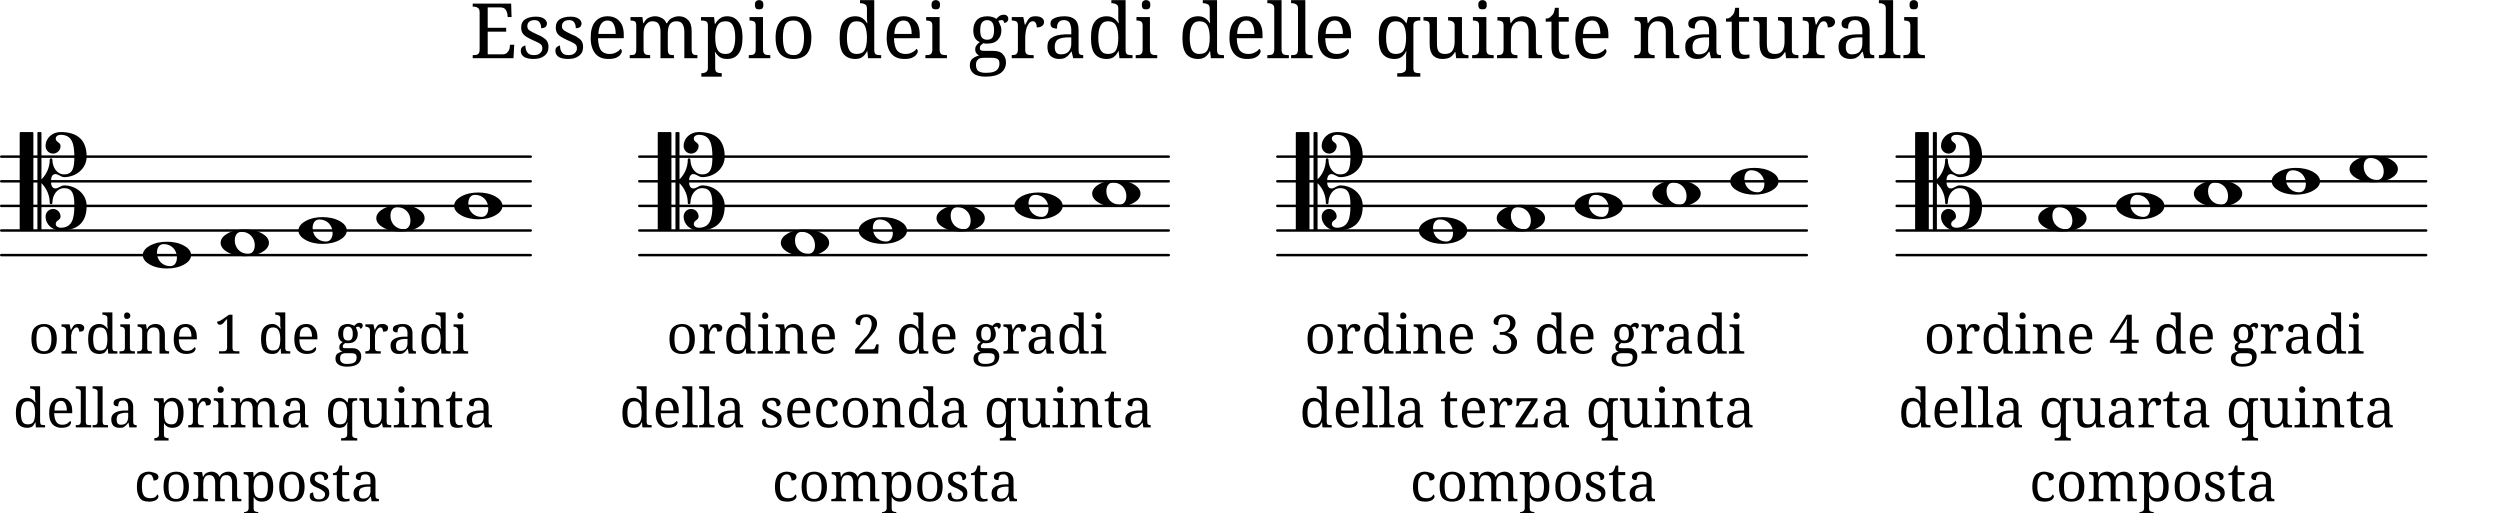
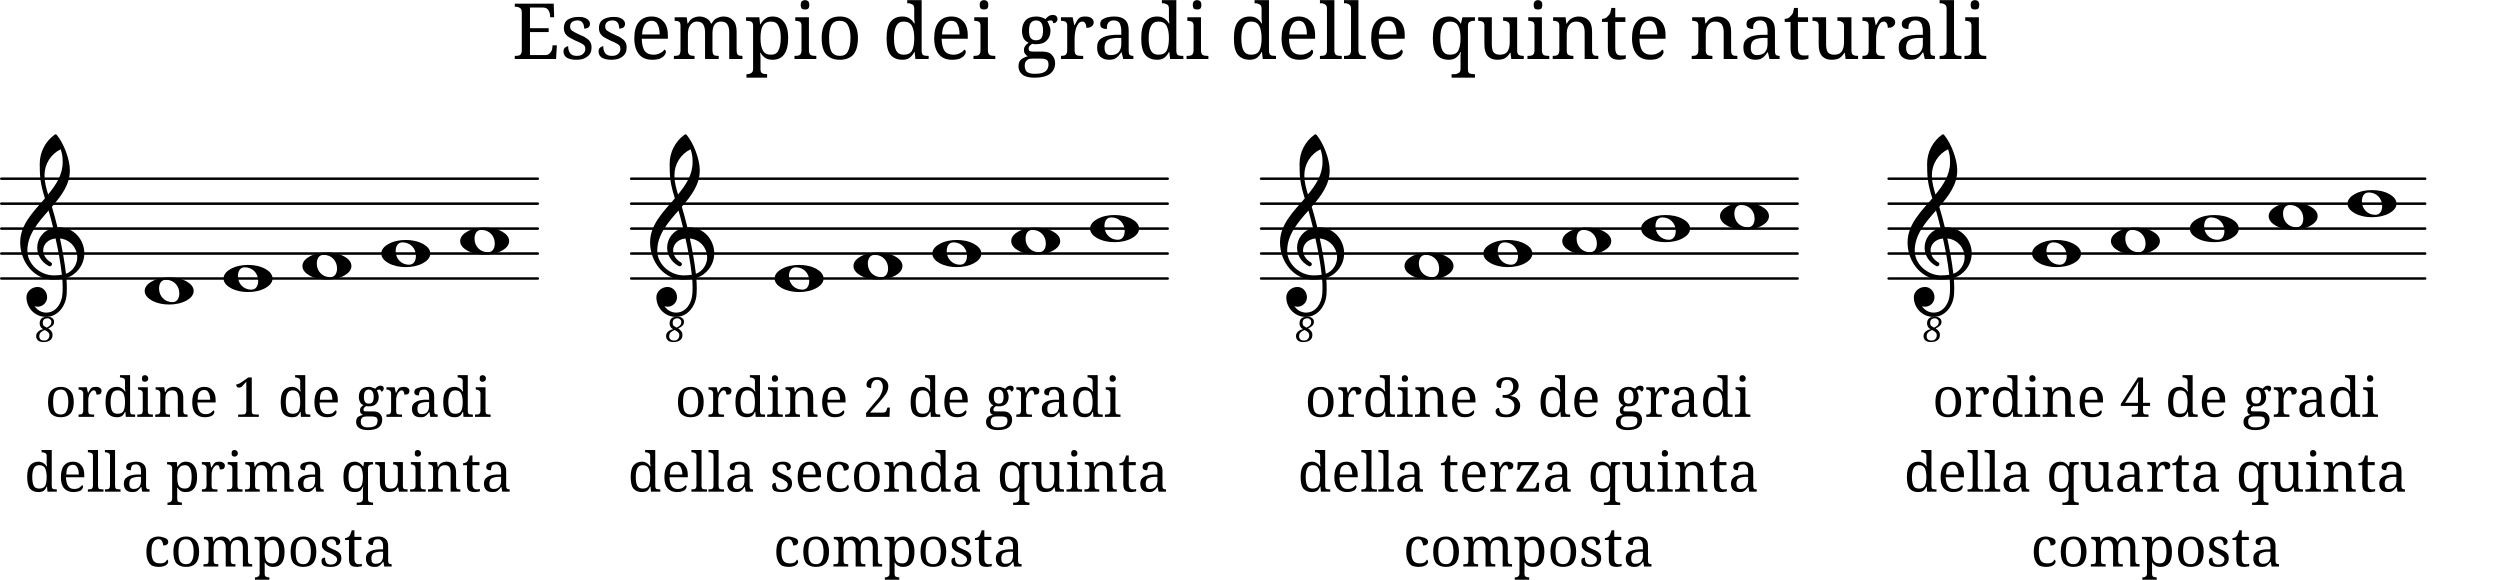
- <svg xmlns="http://www.w3.org/2000/svg" xmlns:xlink="http://www.w3.org/1999/xlink" version="1.2" width="178.47mm" height="36.59mm" viewBox="0 -2.364 101.561 20.822">
+ <svg xmlns="http://www.w3.org/2000/svg" xmlns:xlink="http://www.w3.org/1999/xlink" version="1.2" width="176.13mm" height="40.84mm" viewBox="0 -2.365 100.229 23.241">
  <style type="text/css">

tspan { white-space: pre; }

</style>
-   <g transform="translate(19.0784, -0)">
+   <g transform="translate(20.5124, -0)">
    <text font-family="serif" font-size="3.111" text-anchor="start" fill="currentColor">
      <tspan>Essempio dei gradi delle quinte naturali</tspan>
    </text>
  </g>
-   <g transform="translate(0, 8)">
-     <line stroke-linejoin="round" stroke-linecap="round" stroke-width="0.1" stroke="currentColor" x1="0.05" y1="0" x2="21.56" y2="0" />
-   </g>
-   <g transform="translate(0, 7)">
-     <line stroke-linejoin="round" stroke-linecap="round" stroke-width="0.1" stroke="currentColor" x1="0.05" y1="0" x2="21.56" y2="0" />
-   </g>
-   <g transform="translate(0, 6)">
-     <line stroke-linejoin="round" stroke-linecap="round" stroke-width="0.1" stroke="currentColor" x1="0.05" y1="0" x2="21.56" y2="0" />
-   </g>
-   <g transform="translate(0, 5)">
-     <line stroke-linejoin="round" stroke-linecap="round" stroke-width="0.1" stroke="currentColor" x1="0.05" y1="0" x2="21.56" y2="0" />
-   </g>
-   <g transform="translate(0, 4)">
+   <g transform="translate(0, 8.8)">
+     <line stroke-linejoin="round" stroke-linecap="round" stroke-width="0.1" stroke="currentColor" x1="0.05" y1="0" x2="21.56" y2="0" />
+   </g>
+   <g transform="translate(0, 7.8)">
+     <line stroke-linejoin="round" stroke-linecap="round" stroke-width="0.1" stroke="currentColor" x1="0.05" y1="0" x2="21.56" y2="0" />
+   </g>
+   <g transform="translate(0, 6.8)">
+     <line stroke-linejoin="round" stroke-linecap="round" stroke-width="0.1" stroke="currentColor" x1="0.05" y1="0" x2="21.56" y2="0" />
+   </g>
+   <g transform="translate(0, 5.8)">
+     <line stroke-linejoin="round" stroke-linecap="round" stroke-width="0.1" stroke="currentColor" x1="0.05" y1="0" x2="21.56" y2="0" />
+   </g>
+   <g transform="translate(0, 4.8)">
    <line stroke-linejoin="round" stroke-linecap="round" stroke-width="0.1" stroke="currentColor" x1="0.05" y1="0" x2="21.56" y2="0" />
  </g>
  <a style="color:inherit;" xlink:href="textedit:///home/johannes/common-lisp/setzkasten/lilypond-export/b1-c39-m2-c.ly:38:59:60">
-     <g transform="translate(18.448, 6)">
+     <g transform="translate(18.448, 7.3)">
      <path transform="scale(0.004, -0.004)" d="M213 112c-50 0 -69 -43 -69 -88c0 -77 57 -136 134 -136c50 0 69 43 69 88c0 77 -57 136 -134 136zM491 0c0 -43 -34 -75 -72 -96c-53 -29 -114 -40 -174 -40s-120 11 -173 40c-38 21 -72 53 -72 96s34 75 72 96c53 29 113 40 173 40s121 -11 174 -40 c38 -21 72 -53 72 -96z" fill="currentColor" />
    </g>
  </a>
  <a style="color:inherit;" xlink:href="textedit:///home/johannes/common-lisp/setzkasten/lilypond-export/b1-c39-m2-c.ly:38:47:48">
-     <g transform="translate(8.962, 7.5)">
+     <g transform="translate(8.962, 8.8)">
      <path transform="scale(0.004, -0.004)" d="M213 112c-50 0 -69 -43 -69 -88c0 -77 57 -136 134 -136c50 0 69 43 69 88c0 77 -57 136 -134 136zM491 0c0 -43 -34 -75 -72 -96c-53 -29 -114 -40 -174 -40s-120 11 -173 40c-38 21 -72 53 -72 96s34 75 72 96c53 29 113 40 173 40s121 -11 174 -40 c38 -21 72 -53 72 -96z" fill="currentColor" />
    </g>
  </a>
  <a style="color:inherit;" xlink:href="textedit:///home/johannes/common-lisp/setzkasten/lilypond-export/b1-c39-m2-c.ly:38:51:52">
-     <g transform="translate(12.124, 7)">
+     <g transform="translate(12.124, 8.3)">
      <path transform="scale(0.004, -0.004)" d="M213 112c-50 0 -69 -43 -69 -88c0 -77 57 -136 134 -136c50 0 69 43 69 88c0 77 -57 136 -134 136zM491 0c0 -43 -34 -75 -72 -96c-53 -29 -114 -40 -174 -40s-120 11 -173 40c-38 21 -72 53 -72 96s34 75 72 96c53 29 113 40 173 40s121 -11 174 -40 c38 -21 72 -53 72 -96z" fill="currentColor" />
    </g>
  </a>
  <a style="color:inherit;" xlink:href="textedit:///home/johannes/common-lisp/setzkasten/lilypond-export/b1-c39-m2-c.ly:38:55:56">
-     <g transform="translate(15.286, 6.5)">
+     <g transform="translate(15.286, 7.8)">
      <path transform="scale(0.004, -0.004)" d="M213 112c-50 0 -69 -43 -69 -88c0 -77 57 -136 134 -136c50 0 69 43 69 88c0 77 -57 136 -134 136zM491 0c0 -43 -34 -75 -72 -96c-53 -29 -114 -40 -174 -40s-120 11 -173 40c-38 21 -72 53 -72 96s34 75 72 96c53 29 113 40 173 40s121 -11 174 -40 c38 -21 72 -53 72 -96z" fill="currentColor" />
    </g>
  </a>
  <a style="color:inherit;" xlink:href="textedit:///home/johannes/common-lisp/setzkasten/lilypond-export/b1-c39-m2-c.ly:38:43:44">
-     <g transform="translate(5.8, 8)">
-       <path transform="scale(0.004, -0.004)" d="M213 112c-50 0 -69 -43 -69 -88c0 -77 57 -136 134 -136c50 0 69 43 69 88c0 77 -57 136 -134 136zM491 0c0 -43 -34 -75 -72 -96c-53 -29 -114 -40 -174 -40s-120 11 -173 40c-38 21 -72 53 -72 96s34 75 72 96c53 29 113 40 173 40s121 -11 174 -40 c38 -21 72 -53 72 -96z" fill="currentColor" />
-     </g>
-   </a>
-   <g transform="translate(0.8, 5)">
-     <path transform="scale(0.004, -0.004)" d="M318 0c0 -33 7 -73 45 -73c29 0 57 31 88 31c123 0 229 -89 229 -208c0 -169 -93 -250 -265 -250c-83 0 -152 61 -152 142c0 42 34 77 76 77s76 -35 76 -77c0 -39 -49 -37 -49 -76c0 -23 24 -38 49 -38c116 0 140 90 140 222c0 106 -12 180 -104 180 c-72 0 -119 -71 -119 -149c0 -9 -7 -14 -14 -14s-13 5 -13 14c0 76 -31 147 -84 200v-471c0 -6 -4 -10 -10 -10h-21c-6 0 -10 4 -10 10v980c0 6 4 10 10 10h21c6 0 10 -4 10 -10v-471c53 53 84 124 84 200c0 9 6 14 13 14s14 -5 14 -14c0 -78 47 -149 119 -149 c92 0 104 74 104 180c0 132 -24 222 -140 222c-25 0 -49 -15 -49 -38c0 -39 49 -37 49 -76c0 -42 -34 -77 -76 -77s-76 35 -76 77c0 81 69 142 152 142c172 0 265 -81 265 -250c0 -119 -106 -208 -229 -208c-31 0 -59 31 -88 31c-38 0 -45 -40 -45 -73zM129 -500h-119 c-6 0 -10 4 -10 10v980c0 6 4 10 10 10h119c6 0 10 -4 10 -10v-980c0 -6 -4 -10 -10 -10z" fill="currentColor" />
+     <g transform="translate(5.8, 9.3)">
+       <path transform="scale(0.004, -0.004)" d="M213 112c-50 0 -69 -43 -69 -88c0 -77 57 -136 134 -136c50 0 69 43 69 88c0 77 -57 136 -134 136zM491 0c0 -43 -34 -75 -72 -96c-53 -29 -114 -40 -174 -40s-120 11 -173 40c-38 21 -72 53 -72 96s34 75 72 96c53 29 113 40 173 40s121 -11 174 -40 c38 -21 72 -53 72 -96z" fill="currentColor" />
+     </g>
+   </a>
+   <g transform="translate(0.8, 7.8)">
+     <path transform="scale(0.004, -0.004)" d="M266 -635h-6c-108 0 -195 88 -195 197c0 58 53 103 112 103c54 0 95 -47 95 -103c0 -52 -43 -95 -95 -95c-11 0 -21 2 -31 6c26 -39 68 -65 117 -65h4zM461 -203c68 24 113 95 113 164c0 90 -66 179 -173 190c24 -116 46 -231 60 -354zM74 28c0 -135 129 -247 264 -247 c28 0 55 2 82 6c-14 127 -37 245 -63 364c-79 -8 -124 -61 -124 -119c0 -44 25 -91 81 -123c5 -5 7 -10 7 -15c0 -11 -10 -22 -22 -22c-3 0 -6 1 -9 2c-80 43 -117 115 -117 185c0 88 58 174 160 197c-14 58 -29 117 -46 175c-107 -121 -213 -243 -213 -403zM335 -262 c-188 0 -333 172 -333 374c0 177 131 306 248 441c-19 62 -37 125 -45 190c-6 52 -7 104 -7 156c0 115 55 224 149 292c6 5 14 5 20 0c71 -84 133 -245 133 -358c0 -143 -86 -255 -180 -364c21 -68 39 -138 56 -207c4 0 9 1 13 1c155 0 256 -128 256 -261 c0 -76 -33 -154 -107 -210c-22 -17 -47 -28 -73 -36c3 -35 5 -70 5 -105c0 -19 -1 -39 -2 -58c-7 -119 -88 -225 -202 -228l1 43c93 2 153 92 159 191c1 18 2 37 2 55c0 31 -1 61 -4 92c-29 -5 -58 -8 -89 -8zM428 916c0 55 -4 79 -20 129c-99 -48 -162 -149 -162 -259 c0 -74 18 -133 36 -194c80 97 146 198 146 324z" fill="currentColor" />
+   </g>
+   <g transform="translate(1.4334, 11.334)">
+     <text font-family="serif" font-style="italic" font-size="1.386" text-anchor="start" fill="currentColor">
+       <tspan>8</tspan>
+     </text>
  </g>
  <a style="color:inherit;" xlink:href="textedit:///home/johannes/common-lisp/setzkasten/lilypond-export/b1-c39-m2-c.ly:36:16:17">
</a>
-   <g transform="translate(1.1516, 12)">
+   <g transform="translate(1.8003, 14.3478)">
    <text font-family="serif" font-size="2.2" text-anchor="start" fill="currentColor">
      <tspan>ordine 1 de gradi</tspan>
    </text>
  </g>
-   <g transform="translate(0.5199, 15)">
+   <g transform="translate(0.9638, 17.3478)">
    <text font-family="serif" font-size="2.2" text-anchor="start" fill="currentColor">
      <tspan>della prima quinta</tspan>
    </text>
  </g>
-   <g transform="translate(5.4366, 18)">
-     <text font-family="serif" font-size="2.2" text-anchor="start" fill="currentColor">
-       <tspan>composta</tspan>
-     </text>
-   </g>
-   <g transform="translate(25.9204, 8)">
-     <line stroke-linejoin="round" stroke-linecap="round" stroke-width="0.1" stroke="currentColor" x1="0.05" y1="0" x2="21.56" y2="0" />
-   </g>
-   <g transform="translate(25.9204, 7)">
-     <line stroke-linejoin="round" stroke-linecap="round" stroke-width="0.1" stroke="currentColor" x1="0.05" y1="0" x2="21.56" y2="0" />
-   </g>
-   <g transform="translate(25.9204, 6)">
-     <line stroke-linejoin="round" stroke-linecap="round" stroke-width="0.1" stroke="currentColor" x1="0.05" y1="0" x2="21.56" y2="0" />
-   </g>
-   <g transform="translate(25.9204, 5)">
-     <line stroke-linejoin="round" stroke-linecap="round" stroke-width="0.1" stroke="currentColor" x1="0.05" y1="0" x2="21.56" y2="0" />
-   </g>
-   <g transform="translate(25.9204, 4)">
+   <g transform="translate(5.7439, 20.3478)">
+     <text font-family="serif" font-size="2.2" text-anchor="start" fill="currentColor">
+       <tspan>composta</tspan>
+     </text>
+   </g>
+   <g transform="translate(25.2546, 8.8)">
+     <line stroke-linejoin="round" stroke-linecap="round" stroke-width="0.1" stroke="currentColor" x1="0.05" y1="0" x2="21.56" y2="0" />
+   </g>
+   <g transform="translate(25.2546, 7.8)">
+     <line stroke-linejoin="round" stroke-linecap="round" stroke-width="0.1" stroke="currentColor" x1="0.05" y1="0" x2="21.56" y2="0" />
+   </g>
+   <g transform="translate(25.2546, 6.8)">
+     <line stroke-linejoin="round" stroke-linecap="round" stroke-width="0.1" stroke="currentColor" x1="0.05" y1="0" x2="21.56" y2="0" />
+   </g>
+   <g transform="translate(25.2546, 5.8)">
+     <line stroke-linejoin="round" stroke-linecap="round" stroke-width="0.1" stroke="currentColor" x1="0.05" y1="0" x2="21.56" y2="0" />
+   </g>
+   <g transform="translate(25.2546, 4.8)">
    <line stroke-linejoin="round" stroke-linecap="round" stroke-width="0.1" stroke="currentColor" x1="0.05" y1="0" x2="21.56" y2="0" />
  </g>
  <a style="color:inherit;" xlink:href="textedit:///home/johannes/common-lisp/setzkasten/lilypond-export/b1-c39-m2-c.ly:76:59:60">
-     <g transform="translate(44.3685, 5.5)">
+     <g transform="translate(43.7027, 6.8)">
      <path transform="scale(0.004, -0.004)" d="M213 112c-50 0 -69 -43 -69 -88c0 -77 57 -136 134 -136c50 0 69 43 69 88c0 77 -57 136 -134 136zM491 0c0 -43 -34 -75 -72 -96c-53 -29 -114 -40 -174 -40s-120 11 -173 40c-38 21 -72 53 -72 96s34 75 72 96c53 29 113 40 173 40s121 -11 174 -40 c38 -21 72 -53 72 -96z" fill="currentColor" />
    </g>
  </a>
  <a style="color:inherit;" xlink:href="textedit:///home/johannes/common-lisp/setzkasten/lilypond-export/b1-c39-m2-c.ly:76:47:48">
-     <g transform="translate(34.8824, 7)">
+     <g transform="translate(34.2167, 8.3)">
      <path transform="scale(0.004, -0.004)" d="M213 112c-50 0 -69 -43 -69 -88c0 -77 57 -136 134 -136c50 0 69 43 69 88c0 77 -57 136 -134 136zM491 0c0 -43 -34 -75 -72 -96c-53 -29 -114 -40 -174 -40s-120 11 -173 40c-38 21 -72 53 -72 96s34 75 72 96c53 29 113 40 173 40s121 -11 174 -40 c38 -21 72 -53 72 -96z" fill="currentColor" />
    </g>
  </a>
  <a style="color:inherit;" xlink:href="textedit:///home/johannes/common-lisp/setzkasten/lilypond-export/b1-c39-m2-c.ly:76:51:52">
-     <g transform="translate(38.0444, 6.5)">
+     <g transform="translate(37.3787, 7.8)">
      <path transform="scale(0.004, -0.004)" d="M213 112c-50 0 -69 -43 -69 -88c0 -77 57 -136 134 -136c50 0 69 43 69 88c0 77 -57 136 -134 136zM491 0c0 -43 -34 -75 -72 -96c-53 -29 -114 -40 -174 -40s-120 11 -173 40c-38 21 -72 53 -72 96s34 75 72 96c53 29 113 40 173 40s121 -11 174 -40 c38 -21 72 -53 72 -96z" fill="currentColor" />
    </g>
  </a>
  <a style="color:inherit;" xlink:href="textedit:///home/johannes/common-lisp/setzkasten/lilypond-export/b1-c39-m2-c.ly:76:55:56">
-     <g transform="translate(41.2064, 6)">
+     <g transform="translate(40.5407, 7.3)">
      <path transform="scale(0.004, -0.004)" d="M213 112c-50 0 -69 -43 -69 -88c0 -77 57 -136 134 -136c50 0 69 43 69 88c0 77 -57 136 -134 136zM491 0c0 -43 -34 -75 -72 -96c-53 -29 -114 -40 -174 -40s-120 11 -173 40c-38 21 -72 53 -72 96s34 75 72 96c53 29 113 40 173 40s121 -11 174 -40 c38 -21 72 -53 72 -96z" fill="currentColor" />
    </g>
  </a>
  <a style="color:inherit;" xlink:href="textedit:///home/johannes/common-lisp/setzkasten/lilypond-export/b1-c39-m2-c.ly:76:43:44">
-     <g transform="translate(31.7204, 7.5)">
-       <path transform="scale(0.004, -0.004)" d="M213 112c-50 0 -69 -43 -69 -88c0 -77 57 -136 134 -136c50 0 69 43 69 88c0 77 -57 136 -134 136zM491 0c0 -43 -34 -75 -72 -96c-53 -29 -114 -40 -174 -40s-120 11 -173 40c-38 21 -72 53 -72 96s34 75 72 96c53 29 113 40 173 40s121 -11 174 -40 c38 -21 72 -53 72 -96z" fill="currentColor" />
-     </g>
-   </a>
-   <g transform="translate(26.7204, 5)">
-     <path transform="scale(0.004, -0.004)" d="M318 0c0 -33 7 -73 45 -73c29 0 57 31 88 31c123 0 229 -89 229 -208c0 -169 -93 -250 -265 -250c-83 0 -152 61 -152 142c0 42 34 77 76 77s76 -35 76 -77c0 -39 -49 -37 -49 -76c0 -23 24 -38 49 -38c116 0 140 90 140 222c0 106 -12 180 -104 180 c-72 0 -119 -71 -119 -149c0 -9 -7 -14 -14 -14s-13 5 -13 14c0 76 -31 147 -84 200v-471c0 -6 -4 -10 -10 -10h-21c-6 0 -10 4 -10 10v980c0 6 4 10 10 10h21c6 0 10 -4 10 -10v-471c53 53 84 124 84 200c0 9 6 14 13 14s14 -5 14 -14c0 -78 47 -149 119 -149 c92 0 104 74 104 180c0 132 -24 222 -140 222c-25 0 -49 -15 -49 -38c0 -39 49 -37 49 -76c0 -42 -34 -77 -76 -77s-76 35 -76 77c0 81 69 142 152 142c172 0 265 -81 265 -250c0 -119 -106 -208 -229 -208c-31 0 -59 31 -88 31c-38 0 -45 -40 -45 -73zM129 -500h-119 c-6 0 -10 4 -10 10v980c0 6 4 10 10 10h119c6 0 10 -4 10 -10v-980c0 -6 -4 -10 -10 -10z" fill="currentColor" />
+     <g transform="translate(31.0546, 8.8)">
+       <path transform="scale(0.004, -0.004)" d="M213 112c-50 0 -69 -43 -69 -88c0 -77 57 -136 134 -136c50 0 69 43 69 88c0 77 -57 136 -134 136zM491 0c0 -43 -34 -75 -72 -96c-53 -29 -114 -40 -174 -40s-120 11 -173 40c-38 21 -72 53 -72 96s34 75 72 96c53 29 113 40 173 40s121 -11 174 -40 c38 -21 72 -53 72 -96z" fill="currentColor" />
+     </g>
+   </a>
+   <g transform="translate(26.0546, 7.8)">
+     <path transform="scale(0.004, -0.004)" d="M266 -635h-6c-108 0 -195 88 -195 197c0 58 53 103 112 103c54 0 95 -47 95 -103c0 -52 -43 -95 -95 -95c-11 0 -21 2 -31 6c26 -39 68 -65 117 -65h4zM461 -203c68 24 113 95 113 164c0 90 -66 179 -173 190c24 -116 46 -231 60 -354zM74 28c0 -135 129 -247 264 -247 c28 0 55 2 82 6c-14 127 -37 245 -63 364c-79 -8 -124 -61 -124 -119c0 -44 25 -91 81 -123c5 -5 7 -10 7 -15c0 -11 -10 -22 -22 -22c-3 0 -6 1 -9 2c-80 43 -117 115 -117 185c0 88 58 174 160 197c-14 58 -29 117 -46 175c-107 -121 -213 -243 -213 -403zM335 -262 c-188 0 -333 172 -333 374c0 177 131 306 248 441c-19 62 -37 125 -45 190c-6 52 -7 104 -7 156c0 115 55 224 149 292c6 5 14 5 20 0c71 -84 133 -245 133 -358c0 -143 -86 -255 -180 -364c21 -68 39 -138 56 -207c4 0 9 1 13 1c155 0 256 -128 256 -261 c0 -76 -33 -154 -107 -210c-22 -17 -47 -28 -73 -36c3 -35 5 -70 5 -105c0 -19 -1 -39 -2 -58c-7 -119 -88 -225 -202 -228l1 43c93 2 153 92 159 191c1 18 2 37 2 55c0 31 -1 61 -4 92c-29 -5 -58 -8 -89 -8zM428 916c0 55 -4 79 -20 129c-99 -48 -162 -149 -162 -259 c0 -74 18 -133 36 -194c80 97 146 198 146 324z" fill="currentColor" />
+   </g>
+   <g transform="translate(26.688, 11.334)">
+     <text font-family="serif" font-style="italic" font-size="1.386" text-anchor="start" fill="currentColor">
+       <tspan>8</tspan>
+     </text>
  </g>
  <a style="color:inherit;" xlink:href="textedit:///home/johannes/common-lisp/setzkasten/lilypond-export/b1-c39-m2-c.ly:74:16:17">
</a>
-   <g transform="translate(27.072, 12)">
+   <g transform="translate(27.055, 14.3478)">
    <text font-family="serif" font-size="2.2" text-anchor="start" fill="currentColor">
      <tspan>ordine 2 de gradi</tspan>
    </text>
  </g>
-   <g transform="translate(25.16, 15)">
+   <g transform="translate(25.16, 17.3478)">
    <text font-family="serif" font-size="2.2" text-anchor="start" fill="currentColor">
      <tspan>della seconda quinta</tspan>
    </text>
  </g>
-   <g transform="translate(31.357, 18)">
-     <text font-family="serif" font-size="2.2" text-anchor="start" fill="currentColor">
-       <tspan>composta</tspan>
-     </text>
-   </g>
-   <g transform="translate(51.8409, 8)">
-     <line stroke-linejoin="round" stroke-linecap="round" stroke-width="0.1" stroke="currentColor" x1="0.05" y1="0" x2="21.56" y2="0" />
-   </g>
-   <g transform="translate(51.8409, 7)">
-     <line stroke-linejoin="round" stroke-linecap="round" stroke-width="0.1" stroke="currentColor" x1="0.05" y1="0" x2="21.56" y2="0" />
-   </g>
-   <g transform="translate(51.8409, 6)">
-     <line stroke-linejoin="round" stroke-linecap="round" stroke-width="0.1" stroke="currentColor" x1="0.05" y1="0" x2="21.56" y2="0" />
-   </g>
-   <g transform="translate(51.8409, 5)">
-     <line stroke-linejoin="round" stroke-linecap="round" stroke-width="0.1" stroke="currentColor" x1="0.05" y1="0" x2="21.56" y2="0" />
-   </g>
-   <g transform="translate(51.8409, 4)">
+   <g transform="translate(30.9985, 20.3478)">
+     <text font-family="serif" font-size="2.2" text-anchor="start" fill="currentColor">
+       <tspan>composta</tspan>
+     </text>
+   </g>
+   <g transform="translate(50.5093, 8.8)">
+     <line stroke-linejoin="round" stroke-linecap="round" stroke-width="0.1" stroke="currentColor" x1="0.05" y1="0" x2="21.56" y2="0" />
+   </g>
+   <g transform="translate(50.5093, 7.8)">
+     <line stroke-linejoin="round" stroke-linecap="round" stroke-width="0.1" stroke="currentColor" x1="0.05" y1="0" x2="21.56" y2="0" />
+   </g>
+   <g transform="translate(50.5093, 6.8)">
+     <line stroke-linejoin="round" stroke-linecap="round" stroke-width="0.1" stroke="currentColor" x1="0.05" y1="0" x2="21.56" y2="0" />
+   </g>
+   <g transform="translate(50.5093, 5.8)">
+     <line stroke-linejoin="round" stroke-linecap="round" stroke-width="0.1" stroke="currentColor" x1="0.05" y1="0" x2="21.56" y2="0" />
+   </g>
+   <g transform="translate(50.5093, 4.8)">
    <line stroke-linejoin="round" stroke-linecap="round" stroke-width="0.1" stroke="currentColor" x1="0.05" y1="0" x2="21.56" y2="0" />
  </g>
  <a style="color:inherit;" xlink:href="textedit:///home/johannes/common-lisp/setzkasten/lilypond-export/b1-c39-m2-c.ly:114:59:60">
-     <g transform="translate(70.2889, 5)">
+     <g transform="translate(68.9573, 6.3)">
      <path transform="scale(0.004, -0.004)" d="M213 112c-50 0 -69 -43 -69 -88c0 -77 57 -136 134 -136c50 0 69 43 69 88c0 77 -57 136 -134 136zM491 0c0 -43 -34 -75 -72 -96c-53 -29 -114 -40 -174 -40s-120 11 -173 40c-38 21 -72 53 -72 96s34 75 72 96c53 29 113 40 173 40s121 -11 174 -40 c38 -21 72 -53 72 -96z" fill="currentColor" />
    </g>
  </a>
  <a style="color:inherit;" xlink:href="textedit:///home/johannes/common-lisp/setzkasten/lilypond-export/b1-c39-m2-c.ly:114:47:48">
-     <g transform="translate(60.8029, 6.5)">
+     <g transform="translate(59.4713, 7.8)">
      <path transform="scale(0.004, -0.004)" d="M213 112c-50 0 -69 -43 -69 -88c0 -77 57 -136 134 -136c50 0 69 43 69 88c0 77 -57 136 -134 136zM491 0c0 -43 -34 -75 -72 -96c-53 -29 -114 -40 -174 -40s-120 11 -173 40c-38 21 -72 53 -72 96s34 75 72 96c53 29 113 40 173 40s121 -11 174 -40 c38 -21 72 -53 72 -96z" fill="currentColor" />
    </g>
  </a>
  <a style="color:inherit;" xlink:href="textedit:///home/johannes/common-lisp/setzkasten/lilypond-export/b1-c39-m2-c.ly:114:51:52">
-     <g transform="translate(63.9649, 6)">
+     <g transform="translate(62.6333, 7.3)">
      <path transform="scale(0.004, -0.004)" d="M213 112c-50 0 -69 -43 -69 -88c0 -77 57 -136 134 -136c50 0 69 43 69 88c0 77 -57 136 -134 136zM491 0c0 -43 -34 -75 -72 -96c-53 -29 -114 -40 -174 -40s-120 11 -173 40c-38 21 -72 53 -72 96s34 75 72 96c53 29 113 40 173 40s121 -11 174 -40 c38 -21 72 -53 72 -96z" fill="currentColor" />
    </g>
  </a>
  <a style="color:inherit;" xlink:href="textedit:///home/johannes/common-lisp/setzkasten/lilypond-export/b1-c39-m2-c.ly:114:55:56">
-     <g transform="translate(67.1269, 5.5)">
+     <g transform="translate(65.7953, 6.8)">
      <path transform="scale(0.004, -0.004)" d="M213 112c-50 0 -69 -43 -69 -88c0 -77 57 -136 134 -136c50 0 69 43 69 88c0 77 -57 136 -134 136zM491 0c0 -43 -34 -75 -72 -96c-53 -29 -114 -40 -174 -40s-120 11 -173 40c-38 21 -72 53 -72 96s34 75 72 96c53 29 113 40 173 40s121 -11 174 -40 c38 -21 72 -53 72 -96z" fill="currentColor" />
    </g>
  </a>
  <a style="color:inherit;" xlink:href="textedit:///home/johannes/common-lisp/setzkasten/lilypond-export/b1-c39-m2-c.ly:114:43:44">
-     <g transform="translate(57.6409, 7)">
-       <path transform="scale(0.004, -0.004)" d="M213 112c-50 0 -69 -43 -69 -88c0 -77 57 -136 134 -136c50 0 69 43 69 88c0 77 -57 136 -134 136zM491 0c0 -43 -34 -75 -72 -96c-53 -29 -114 -40 -174 -40s-120 11 -173 40c-38 21 -72 53 -72 96s34 75 72 96c53 29 113 40 173 40s121 -11 174 -40 c38 -21 72 -53 72 -96z" fill="currentColor" />
-     </g>
-   </a>
-   <g transform="translate(52.6409, 5)">
-     <path transform="scale(0.004, -0.004)" d="M318 0c0 -33 7 -73 45 -73c29 0 57 31 88 31c123 0 229 -89 229 -208c0 -169 -93 -250 -265 -250c-83 0 -152 61 -152 142c0 42 34 77 76 77s76 -35 76 -77c0 -39 -49 -37 -49 -76c0 -23 24 -38 49 -38c116 0 140 90 140 222c0 106 -12 180 -104 180 c-72 0 -119 -71 -119 -149c0 -9 -7 -14 -14 -14s-13 5 -13 14c0 76 -31 147 -84 200v-471c0 -6 -4 -10 -10 -10h-21c-6 0 -10 4 -10 10v980c0 6 4 10 10 10h21c6 0 10 -4 10 -10v-471c53 53 84 124 84 200c0 9 6 14 13 14s14 -5 14 -14c0 -78 47 -149 119 -149 c92 0 104 74 104 180c0 132 -24 222 -140 222c-25 0 -49 -15 -49 -38c0 -39 49 -37 49 -76c0 -42 -34 -77 -76 -77s-76 35 -76 77c0 81 69 142 152 142c172 0 265 -81 265 -250c0 -119 -106 -208 -229 -208c-31 0 -59 31 -88 31c-38 0 -45 -40 -45 -73zM129 -500h-119 c-6 0 -10 4 -10 10v980c0 6 4 10 10 10h119c6 0 10 -4 10 -10v-980c0 -6 -4 -10 -10 -10z" fill="currentColor" />
+     <g transform="translate(56.3093, 8.3)">
+       <path transform="scale(0.004, -0.004)" d="M213 112c-50 0 -69 -43 -69 -88c0 -77 57 -136 134 -136c50 0 69 43 69 88c0 77 -57 136 -134 136zM491 0c0 -43 -34 -75 -72 -96c-53 -29 -114 -40 -174 -40s-120 11 -173 40c-38 21 -72 53 -72 96s34 75 72 96c53 29 113 40 173 40s121 -11 174 -40 c38 -21 72 -53 72 -96z" fill="currentColor" />
+     </g>
+   </a>
+   <g transform="translate(51.3093, 7.8)">
+     <path transform="scale(0.004, -0.004)" d="M266 -635h-6c-108 0 -195 88 -195 197c0 58 53 103 112 103c54 0 95 -47 95 -103c0 -52 -43 -95 -95 -95c-11 0 -21 2 -31 6c26 -39 68 -65 117 -65h4zM461 -203c68 24 113 95 113 164c0 90 -66 179 -173 190c24 -116 46 -231 60 -354zM74 28c0 -135 129 -247 264 -247 c28 0 55 2 82 6c-14 127 -37 245 -63 364c-79 -8 -124 -61 -124 -119c0 -44 25 -91 81 -123c5 -5 7 -10 7 -15c0 -11 -10 -22 -22 -22c-3 0 -6 1 -9 2c-80 43 -117 115 -117 185c0 88 58 174 160 197c-14 58 -29 117 -46 175c-107 -121 -213 -243 -213 -403zM335 -262 c-188 0 -333 172 -333 374c0 177 131 306 248 441c-19 62 -37 125 -45 190c-6 52 -7 104 -7 156c0 115 55 224 149 292c6 5 14 5 20 0c71 -84 133 -245 133 -358c0 -143 -86 -255 -180 -364c21 -68 39 -138 56 -207c4 0 9 1 13 1c155 0 256 -128 256 -261 c0 -76 -33 -154 -107 -210c-22 -17 -47 -28 -73 -36c3 -35 5 -70 5 -105c0 -19 -1 -39 -2 -58c-7 -119 -88 -225 -202 -228l1 43c93 2 153 92 159 191c1 18 2 37 2 55c0 31 -1 61 -4 92c-29 -5 -58 -8 -89 -8zM428 916c0 55 -4 79 -20 129c-99 -48 -162 -149 -162 -259 c0 -74 18 -133 36 -194c80 97 146 198 146 324z" fill="currentColor" />
+   </g>
+   <g transform="translate(51.9427, 11.334)">
+     <text font-family="serif" font-style="italic" font-size="1.386" text-anchor="start" fill="currentColor">
+       <tspan>8</tspan>
+     </text>
  </g>
  <a style="color:inherit;" xlink:href="textedit:///home/johannes/common-lisp/setzkasten/lilypond-export/b1-c39-m2-c.ly:112:16:17">
</a>
-   <g transform="translate(52.9925, 12)">
+   <g transform="translate(52.3096, 14.3478)">
    <text font-family="serif" font-size="2.2" text-anchor="start" fill="currentColor">
      <tspan>ordine 3 de gradi</tspan>
    </text>
  </g>
-   <g transform="translate(52.7876, 15)">
+   <g transform="translate(52.0194, 17.3478)">
    <text font-family="serif" font-size="2.2" text-anchor="start" fill="currentColor">
      <tspan>della terza quinta</tspan>
    </text>
  </g>
-   <g transform="translate(57.2775, 18)">
-     <text font-family="serif" font-size="2.2" text-anchor="start" fill="currentColor">
-       <tspan>composta</tspan>
-     </text>
-   </g>
-   <g transform="translate(77.0009, 8)">
-     <line stroke-linejoin="round" stroke-linecap="round" stroke-width="0.1" stroke="currentColor" x1="0.05" y1="0" x2="21.56" y2="0" />
-   </g>
-   <g transform="translate(77.0009, 7)">
-     <line stroke-linejoin="round" stroke-linecap="round" stroke-width="0.1" stroke="currentColor" x1="0.05" y1="0" x2="21.56" y2="0" />
-   </g>
-   <g transform="translate(77.0009, 6)">
-     <line stroke-linejoin="round" stroke-linecap="round" stroke-width="0.1" stroke="currentColor" x1="0.05" y1="0" x2="21.56" y2="0" />
-   </g>
-   <g transform="translate(77.0009, 5)">
-     <line stroke-linejoin="round" stroke-linecap="round" stroke-width="0.1" stroke="currentColor" x1="0.05" y1="0" x2="21.56" y2="0" />
-   </g>
-   <g transform="translate(77.0009, 4)">
+   <g transform="translate(56.2532, 20.3478)">
+     <text font-family="serif" font-size="2.2" text-anchor="start" fill="currentColor">
+       <tspan>composta</tspan>
+     </text>
+   </g>
+   <g transform="translate(75.6693, 8.8)">
+     <line stroke-linejoin="round" stroke-linecap="round" stroke-width="0.1" stroke="currentColor" x1="0.05" y1="0" x2="21.56" y2="0" />
+   </g>
+   <g transform="translate(75.6693, 7.8)">
+     <line stroke-linejoin="round" stroke-linecap="round" stroke-width="0.1" stroke="currentColor" x1="0.05" y1="0" x2="21.56" y2="0" />
+   </g>
+   <g transform="translate(75.6693, 6.8)">
+     <line stroke-linejoin="round" stroke-linecap="round" stroke-width="0.1" stroke="currentColor" x1="0.05" y1="0" x2="21.56" y2="0" />
+   </g>
+   <g transform="translate(75.6693, 5.8)">
+     <line stroke-linejoin="round" stroke-linecap="round" stroke-width="0.1" stroke="currentColor" x1="0.05" y1="0" x2="21.56" y2="0" />
+   </g>
+   <g transform="translate(75.6693, 4.8)">
    <line stroke-linejoin="round" stroke-linecap="round" stroke-width="0.1" stroke="currentColor" x1="0.05" y1="0" x2="21.56" y2="0" />
  </g>
  <a style="color:inherit;" xlink:href="textedit:///home/johannes/common-lisp/setzkasten/lilypond-export/b1-c39-m2-c.ly:152:60:61">
-     <g transform="translate(95.4489, 4.5)">
+     <g transform="translate(94.1173, 5.8)">
      <path transform="scale(0.004, -0.004)" d="M213 112c-50 0 -69 -43 -69 -88c0 -77 57 -136 134 -136c50 0 69 43 69 88c0 77 -57 136 -134 136zM491 0c0 -43 -34 -75 -72 -96c-53 -29 -114 -40 -174 -40s-120 11 -173 40c-38 21 -72 53 -72 96s34 75 72 96c53 29 113 40 173 40s121 -11 174 -40 c38 -21 72 -53 72 -96z" fill="currentColor" />
    </g>
  </a>
  <a style="color:inherit;" xlink:href="textedit:///home/johannes/common-lisp/setzkasten/lilypond-export/b1-c39-m2-c.ly:152:47:48">
-     <g transform="translate(85.9629, 6)">
+     <g transform="translate(84.6313, 7.3)">
      <path transform="scale(0.004, -0.004)" d="M213 112c-50 0 -69 -43 -69 -88c0 -77 57 -136 134 -136c50 0 69 43 69 88c0 77 -57 136 -134 136zM491 0c0 -43 -34 -75 -72 -96c-53 -29 -114 -40 -174 -40s-120 11 -173 40c-38 21 -72 53 -72 96s34 75 72 96c53 29 113 40 173 40s121 -11 174 -40 c38 -21 72 -53 72 -96z" fill="currentColor" />
    </g>
  </a>
  <a style="color:inherit;" xlink:href="textedit:///home/johannes/common-lisp/setzkasten/lilypond-export/b1-c39-m2-c.ly:152:51:52">
-     <g transform="translate(89.1249, 5.5)">
+     <g transform="translate(87.7933, 6.8)">
      <path transform="scale(0.004, -0.004)" d="M213 112c-50 0 -69 -43 -69 -88c0 -77 57 -136 134 -136c50 0 69 43 69 88c0 77 -57 136 -134 136zM491 0c0 -43 -34 -75 -72 -96c-53 -29 -114 -40 -174 -40s-120 11 -173 40c-38 21 -72 53 -72 96s34 75 72 96c53 29 113 40 173 40s121 -11 174 -40 c38 -21 72 -53 72 -96z" fill="currentColor" />
    </g>
  </a>
  <a style="color:inherit;" xlink:href="textedit:///home/johannes/common-lisp/setzkasten/lilypond-export/b1-c39-m2-c.ly:152:55:56">
-     <g transform="translate(92.2869, 5)">
+     <g transform="translate(90.9553, 6.3)">
      <path transform="scale(0.004, -0.004)" d="M213 112c-50 0 -69 -43 -69 -88c0 -77 57 -136 134 -136c50 0 69 43 69 88c0 77 -57 136 -134 136zM491 0c0 -43 -34 -75 -72 -96c-53 -29 -114 -40 -174 -40s-120 11 -173 40c-38 21 -72 53 -72 96s34 75 72 96c53 29 113 40 173 40s121 -11 174 -40 c38 -21 72 -53 72 -96z" fill="currentColor" />
    </g>
  </a>
  <a style="color:inherit;" xlink:href="textedit:///home/johannes/common-lisp/setzkasten/lilypond-export/b1-c39-m2-c.ly:152:43:44">
-     <g transform="translate(82.8009, 6.5)">
-       <path transform="scale(0.004, -0.004)" d="M213 112c-50 0 -69 -43 -69 -88c0 -77 57 -136 134 -136c50 0 69 43 69 88c0 77 -57 136 -134 136zM491 0c0 -43 -34 -75 -72 -96c-53 -29 -114 -40 -174 -40s-120 11 -173 40c-38 21 -72 53 -72 96s34 75 72 96c53 29 113 40 173 40s121 -11 174 -40 c38 -21 72 -53 72 -96z" fill="currentColor" />
-     </g>
-   </a>
-   <g transform="translate(77.8009, 5)">
-     <path transform="scale(0.004, -0.004)" d="M318 0c0 -33 7 -73 45 -73c29 0 57 31 88 31c123 0 229 -89 229 -208c0 -169 -93 -250 -265 -250c-83 0 -152 61 -152 142c0 42 34 77 76 77s76 -35 76 -77c0 -39 -49 -37 -49 -76c0 -23 24 -38 49 -38c116 0 140 90 140 222c0 106 -12 180 -104 180 c-72 0 -119 -71 -119 -149c0 -9 -7 -14 -14 -14s-13 5 -13 14c0 76 -31 147 -84 200v-471c0 -6 -4 -10 -10 -10h-21c-6 0 -10 4 -10 10v980c0 6 4 10 10 10h21c6 0 10 -4 10 -10v-471c53 53 84 124 84 200c0 9 6 14 13 14s14 -5 14 -14c0 -78 47 -149 119 -149 c92 0 104 74 104 180c0 132 -24 222 -140 222c-25 0 -49 -15 -49 -38c0 -39 49 -37 49 -76c0 -42 -34 -77 -76 -77s-76 35 -76 77c0 81 69 142 152 142c172 0 265 -81 265 -250c0 -119 -106 -208 -229 -208c-31 0 -59 31 -88 31c-38 0 -45 -40 -45 -73zM129 -500h-119 c-6 0 -10 4 -10 10v980c0 6 4 10 10 10h119c6 0 10 -4 10 -10v-980c0 -6 -4 -10 -10 -10z" fill="currentColor" />
+     <g transform="translate(81.4693, 7.8)">
+       <path transform="scale(0.004, -0.004)" d="M213 112c-50 0 -69 -43 -69 -88c0 -77 57 -136 134 -136c50 0 69 43 69 88c0 77 -57 136 -134 136zM491 0c0 -43 -34 -75 -72 -96c-53 -29 -114 -40 -174 -40s-120 11 -173 40c-38 21 -72 53 -72 96s34 75 72 96c53 29 113 40 173 40s121 -11 174 -40 c38 -21 72 -53 72 -96z" fill="currentColor" />
+     </g>
+   </a>
+   <g transform="translate(76.4693, 7.8)">
+     <path transform="scale(0.004, -0.004)" d="M266 -635h-6c-108 0 -195 88 -195 197c0 58 53 103 112 103c54 0 95 -47 95 -103c0 -52 -43 -95 -95 -95c-11 0 -21 2 -31 6c26 -39 68 -65 117 -65h4zM461 -203c68 24 113 95 113 164c0 90 -66 179 -173 190c24 -116 46 -231 60 -354zM74 28c0 -135 129 -247 264 -247 c28 0 55 2 82 6c-14 127 -37 245 -63 364c-79 -8 -124 -61 -124 -119c0 -44 25 -91 81 -123c5 -5 7 -10 7 -15c0 -11 -10 -22 -22 -22c-3 0 -6 1 -9 2c-80 43 -117 115 -117 185c0 88 58 174 160 197c-14 58 -29 117 -46 175c-107 -121 -213 -243 -213 -403zM335 -262 c-188 0 -333 172 -333 374c0 177 131 306 248 441c-19 62 -37 125 -45 190c-6 52 -7 104 -7 156c0 115 55 224 149 292c6 5 14 5 20 0c71 -84 133 -245 133 -358c0 -143 -86 -255 -180 -364c21 -68 39 -138 56 -207c4 0 9 1 13 1c155 0 256 -128 256 -261 c0 -76 -33 -154 -107 -210c-22 -17 -47 -28 -73 -36c3 -35 5 -70 5 -105c0 -19 -1 -39 -2 -58c-7 -119 -88 -225 -202 -228l1 43c93 2 153 92 159 191c1 18 2 37 2 55c0 31 -1 61 -4 92c-29 -5 -58 -8 -89 -8zM428 916c0 55 -4 79 -20 129c-99 -48 -162 -149 -162 -259 c0 -74 18 -133 36 -194c80 97 146 198 146 324z" fill="currentColor" />
+   </g>
+   <g transform="translate(77.1027, 11.334)">
+     <text font-family="serif" font-style="italic" font-size="1.386" text-anchor="start" fill="currentColor">
+       <tspan>8</tspan>
+     </text>
  </g>
  <a style="color:inherit;" xlink:href="textedit:///home/johannes/common-lisp/setzkasten/lilypond-export/b1-c39-m2-c.ly:150:16:17">
</a>
-   <g transform="translate(78.1525, 12)">
+   <g transform="translate(77.4696, 14.3478)">
    <text font-family="serif" font-size="2.2" text-anchor="start" fill="currentColor">
      <tspan>ordine 4 de gradi</tspan>
    </text>
  </g>
-   <g transform="translate(77.1111, 15)">
+   <g transform="translate(76.3258, 17.3478)">
    <text font-family="serif" font-size="2.2" text-anchor="start" fill="currentColor">
      <tspan>della quarta quinta</tspan>
    </text>
  </g>
-   <g transform="translate(82.4375, 18)">
+   <g transform="translate(81.4132, 20.3478)">
    <text font-family="serif" font-size="2.2" text-anchor="start" fill="currentColor">
      <tspan>composta</tspan>
    </text>
  </g>
</svg>
